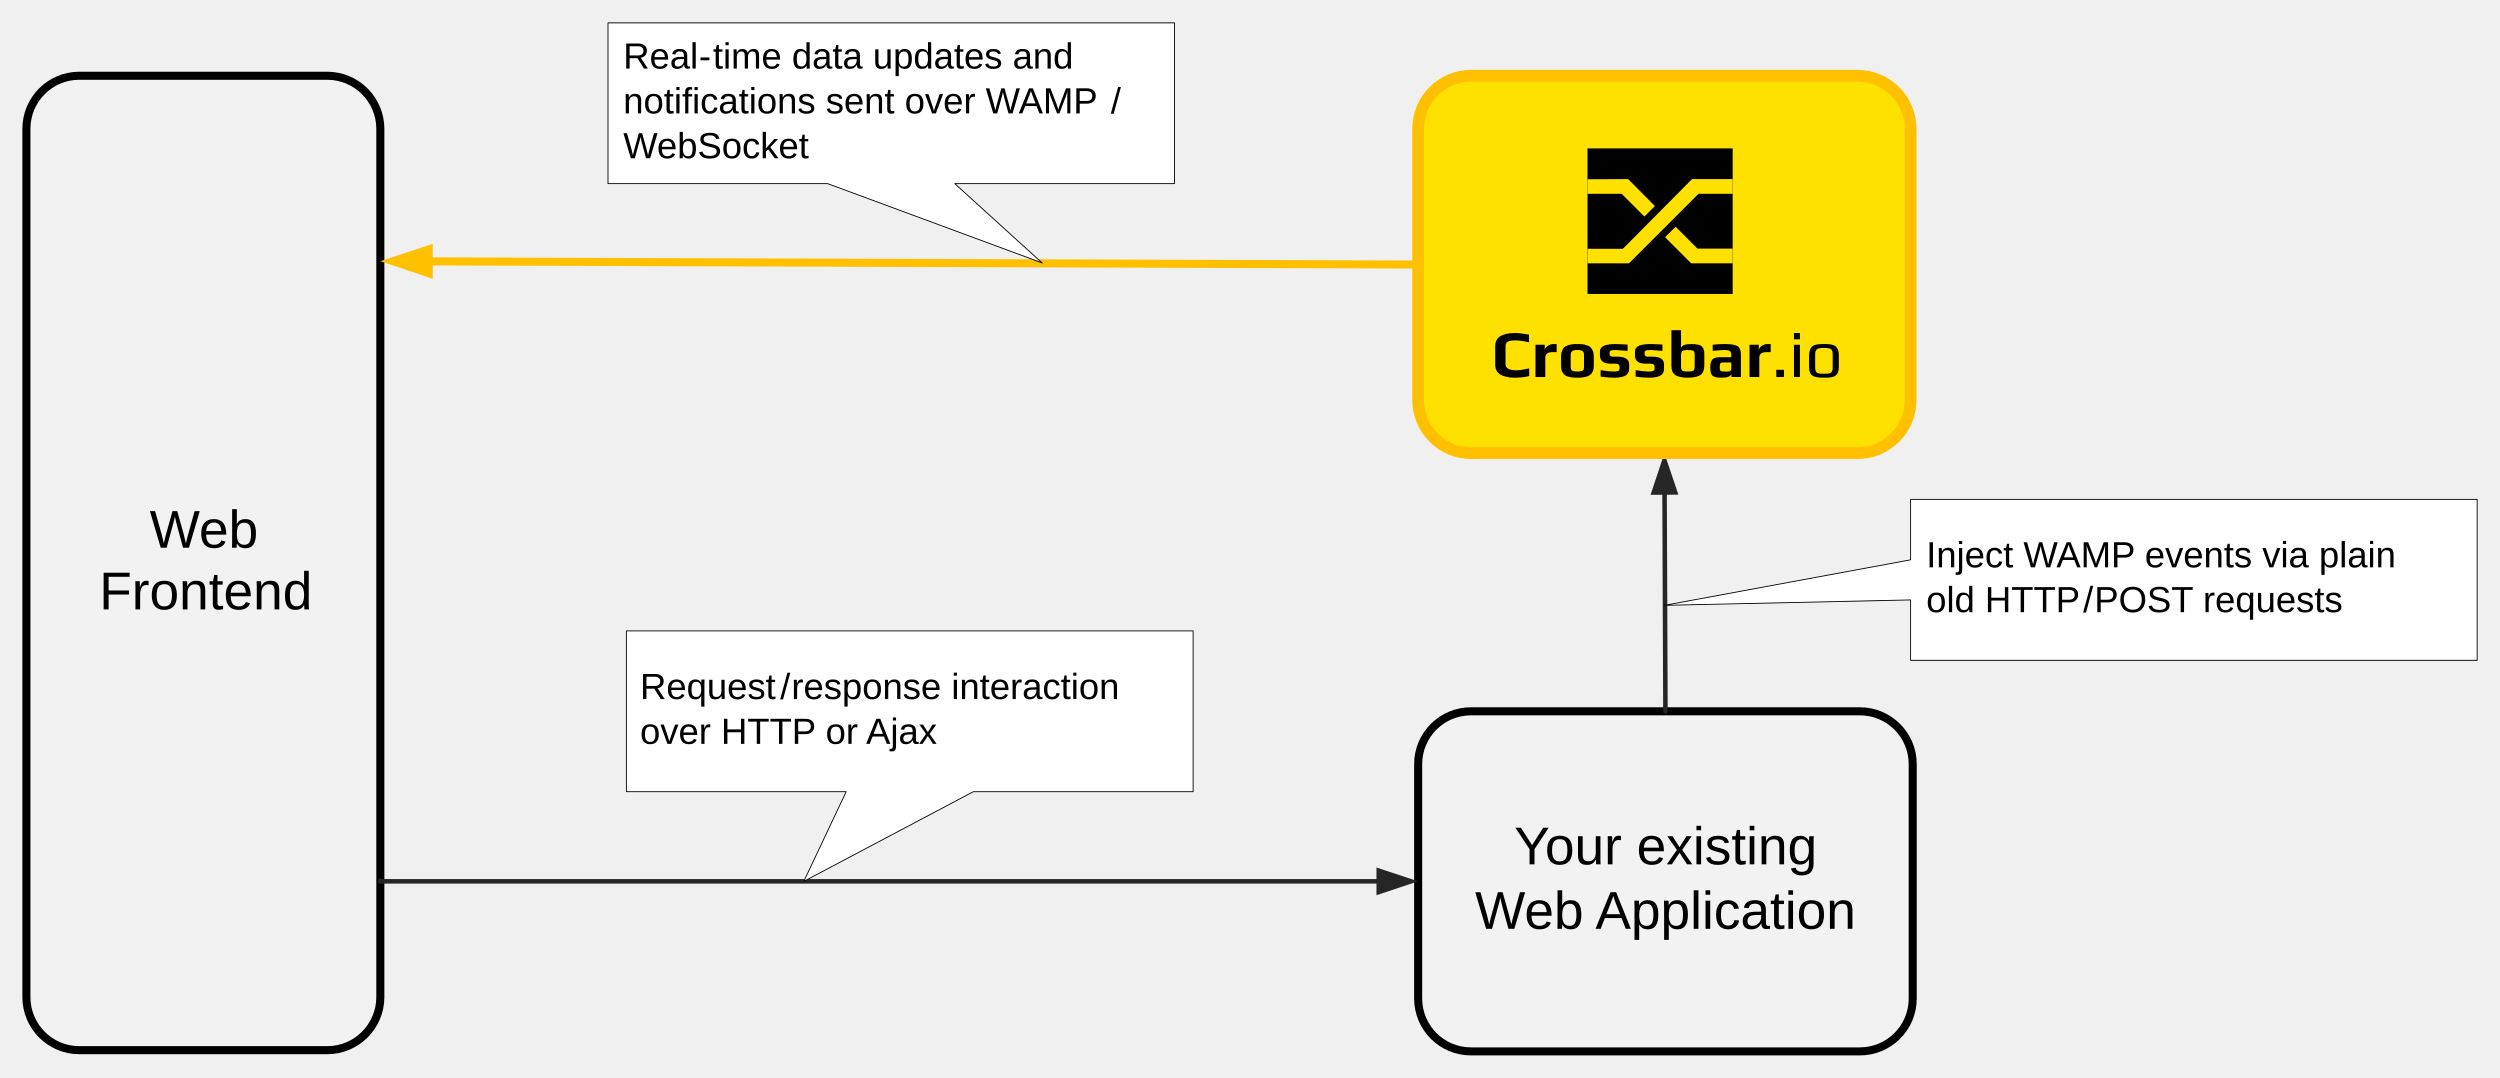
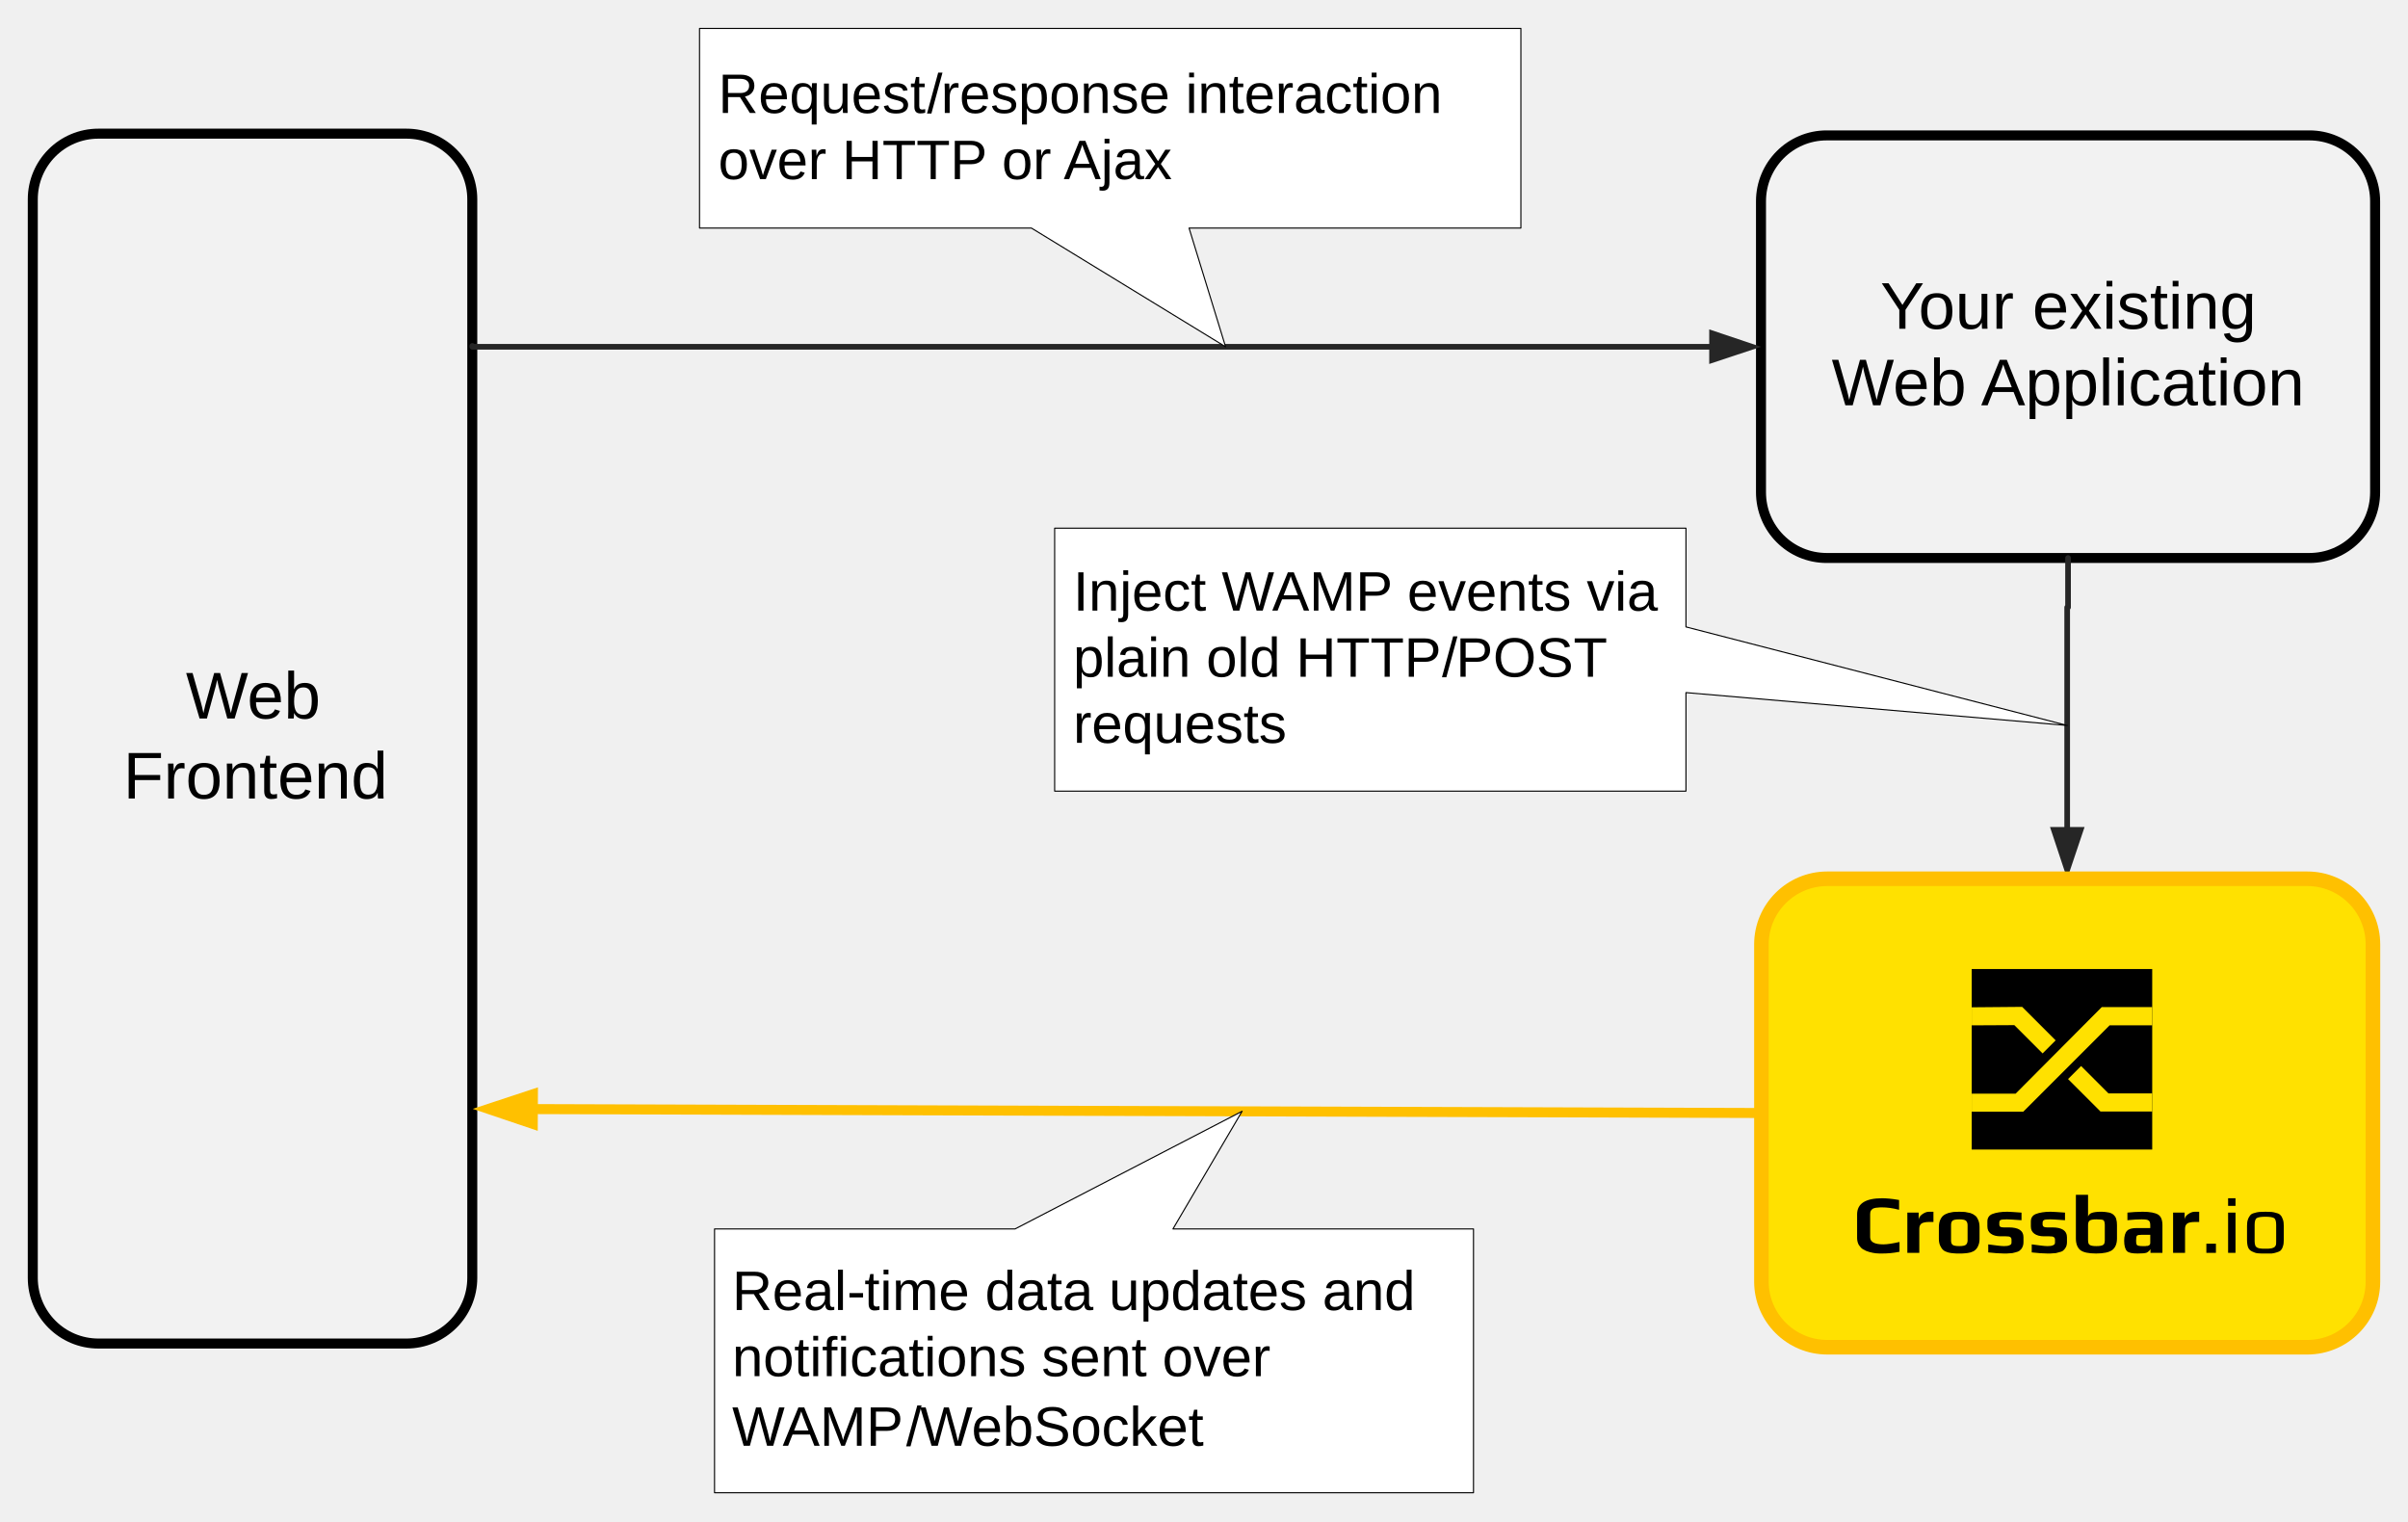
- <svg xmlns="http://www.w3.org/2000/svg" width="1115.876" height="481.094" id="svg2" version="1.1">
+ <svg xmlns="http://www.w3.org/2000/svg" width="865.562" height="546.72" id="svg2" version="1.1">
  <defs id="defs4" />
-   <g id="layer1" transform="translate(726.189,-208.0078)">
-     <g id="g3028" transform="translate(-718.1577,216.1022)">
-       <path id="path3030" d="m 822.103,461.197 c 13.054,0 23.607,-10.553 23.607,-23.607 l 0,0 0,-104.59 c 0,-13.054 -10.553,-23.607 -23.607,-23.607 l 0,0 -173.535,0 c -13.054,0 -23.607,10.553 -23.607,23.607 l 0,0 0,104.59 c 0,13.054 10.553,23.607 23.607,23.607 l 0,0 173.535,0 z" style="fill:#f2f2f2;fill-opacity:1;fill-rule:evenodd;stroke:none" />
-       <path id="path3032" d="m 822.103,461.197 c 13.054,0 23.607,-10.553 23.607,-23.607 l 0,0 0,-104.59 c 0,-13.054 -10.553,-23.607 -23.607,-23.607 l 0,0 -173.535,0 c -13.054,0 -23.607,10.553 -23.607,23.607 l 0,0 0,104.59 c 0,13.054 10.553,23.607 23.607,23.607 l 0,0 173.535,0 z" style="fill:none;stroke:#000000;stroke-width:3.596px;stroke-linecap:round;stroke-linejoin:round;stroke-opacity:1;stroke-dasharray:none" />
-       <text id="text3034" style="font-size:23.763px;font-style:normal;font-weight:normal;text-align:start;text-anchor:start;fill:#000000;font-family:Arial" y="377.712" x="667.875" xml:space="preserve">Your existing</text>
-       <text id="text3036" style="font-size:23.763px;font-style:normal;font-weight:normal;text-align:start;text-anchor:start;fill:#000000;font-family:Arial" y="406.479" x="650.366" xml:space="preserve">Web Application</text>
-       <path id="path3038" d="m 138.046,460.65 c 13.054,0 23.685,-10.631 23.685,-23.685 l 0,0 0,-387.562 c 0,-13.054 -10.631,-23.685 -23.685,-23.685 l 0,0 -110.687,0 c -13.054,0 -23.607,10.631 -23.607,23.685 l 0,0 0,387.562 c 0,13.054 10.553,23.685 23.607,23.685 l 0,0 110.687,0 z" style="fill:#f2f2f2;fill-opacity:1;fill-rule:evenodd;stroke:none" />
-       <path id="path3040" d="m 138.046,460.65 c 13.054,0 23.685,-10.631 23.685,-23.685 l 0,0 0,-387.562 c 0,-13.054 -10.631,-23.685 -23.685,-23.685 l 0,0 -110.687,0 c -13.054,0 -23.607,10.631 -23.607,23.685 l 0,0 0,387.562 c 0,13.054 10.553,23.685 23.607,23.685 l 0,0 110.687,0 z" style="fill:none;stroke:#000000;stroke-width:3.596px;stroke-linecap:round;stroke-linejoin:round;stroke-opacity:1;stroke-dasharray:none" />
-       <text id="text3042" style="font-size:23.763px;font-style:normal;font-weight:normal;text-align:start;text-anchor:start;fill:#000000;font-family:Arial" y="236.383" x="58.783" xml:space="preserve">Web </text>
-       <text id="text3044" style="font-size:23.763px;font-style:normal;font-weight:normal;text-align:start;text-anchor:start;fill:#000000;font-family:Arial" y="263.898" x="36.27" xml:space="preserve">Frontend</text>
-       <path id="path3046" d="m 607.92,385.295 -446.188,0 0,-0.313" style="fill:none;stroke:#262626;stroke-width:2.032px;stroke-linecap:round;stroke-linejoin:round;stroke-opacity:1;stroke-dasharray:none" />
-       <path id="path3048" d="m 606.356,379.119 18.604,6.175 -18.604,6.175 0,-12.351 z" style="fill:#262626;fill-opacity:1;fill-rule:evenodd;stroke:none" />
-       <path id="path3050" d="m 735.335,309.393 -0.391,-98.18" style="fill:none;stroke:#262626;stroke-width:2.032px;stroke-linecap:round;stroke-linejoin:round;stroke-opacity:1;stroke-dasharray:none" />
-       <path id="path3052" d="m 728.691,212.776 6.175,-18.604 6.254,18.526 -12.429,0.078 z" style="fill:#262626;fill-opacity:1;fill-rule:evenodd;stroke:none" />
-       <path id="path3054" d="m 821.087,194.172 c 13.054,0 23.685,-10.631 23.685,-23.685 l 0,0 0,-121.084 c 0,-13.054 -10.631,-23.685 -23.685,-23.685 l 0,0 -172.519,0 c -13.054,0 -23.607,10.631 -23.607,23.685 l 0,0 0,121.084 c 0,13.054 10.553,23.685 23.607,23.685 l 0,0 172.519,0 z" style="fill:#ffe100;fill-opacity:1;fill-rule:evenodd;stroke:none" />
-       <path id="path3056" d="m 821.087,194.172 c 13.054,0 23.685,-10.631 23.685,-23.685 l 0,0 0,-121.084 c 0,-13.054 -10.631,-23.685 -23.685,-23.685 l 0,0 -172.519,0 c -13.054,0 -23.607,10.631 -23.607,23.685 l 0,0 0,121.084 c 0,13.054 10.553,23.685 23.607,23.685 l 0,0 172.519,0 z" style="fill:none;stroke:#ffc000;stroke-width:5.237px;stroke-linecap:round;stroke-linejoin:round;stroke-opacity:1;stroke-dasharray:none" />
-       <path id="path3058" d="m 674.52,159.777 c -2.189,0.469 -4.221,0.704 -6.254,0.704 -0.782,0 -1.485,-0.078 -2.189,-0.078 -0.704,-0.078 -1.485,-0.234 -2.345,-0.469 -0.86,-0.235 -1.642,-0.547 -2.267,-0.938 -0.547,-0.391 -1.094,-0.938 -1.485,-1.642 -0.391,-0.704 -0.625,-1.563 -0.625,-2.501 l 0,-8.442 c 0,-3.908 2.97,-5.863 8.911,-5.863 1.485,0 3.518,0.235 6.175,0.704 l 0,3.439 c -2.345,-0.547 -4.377,-0.86 -6.097,-0.86 -0.625,0 -1.251,0.078 -1.642,0.078 -0.391,0.078 -0.86,0.156 -1.329,0.313 -0.469,0.156 -0.86,0.391 -1.016,0.782 -0.235,0.313 -0.391,0.782 -0.391,1.329 l 0,8.208 c 0,1.72 1.642,2.658 4.768,2.658 1.407,0 3.361,-0.313 5.785,-0.86 l 0,3.439 z" style="fill:#000000;fill-opacity:1;fill-rule:evenodd;stroke:none" />
-       <path id="path3060" d="m 686.792,149.068 -1.485,0 c -1.251,0 -2.111,0.156 -2.736,0.547 -0.547,0.391 -0.86,1.016 -0.86,1.876 l 0,8.677 -4.377,0 0,-14.383 4.143,0 0,2.501 c 0,-0.704 0.469,-1.329 1.251,-1.954 0.782,-0.547 1.642,-0.86 2.501,-0.86 l 1.563,0 0,3.596 z" style="fill:#000000;fill-opacity:1;fill-rule:evenodd;stroke:none" />
-       <path id="path3062" d="m 703.364,150.944 0,4.299 c 0,0.938 -0.156,1.72 -0.469,2.423 -0.313,0.625 -0.625,1.173 -1.094,1.485 -0.469,0.391 -1.016,0.704 -1.72,0.86 -0.704,0.234 -1.329,0.313 -1.954,0.391 -0.547,0.078 -1.251,0.078 -2.111,0.078 -0.782,0 -1.485,0 -2.111,-0.078 -0.547,-0.078 -1.251,-0.156 -1.954,-0.391 -0.704,-0.156 -1.251,-0.469 -1.72,-0.86 -0.391,-0.313 -0.782,-0.86 -1.094,-1.485 -0.235,-0.704 -0.391,-1.485 -0.391,-2.423 l 0,-4.299 c 0,-0.938 0.156,-1.798 0.469,-2.501 0.313,-0.704 0.625,-1.251 1.094,-1.642 0.469,-0.391 1.016,-0.625 1.72,-0.86 0.704,-0.235 1.407,-0.313 1.954,-0.391 0.547,-0.078 1.251,-0.078 2.032,-0.078 0.86,0 1.485,0 2.111,0.078 0.547,0.078 1.173,0.156 1.876,0.391 0.704,0.234 1.329,0.469 1.798,0.86 0.391,0.391 0.782,0.938 1.094,1.642 0.313,0.704 0.469,1.563 0.469,2.501 z m -4.377,4.768 0,-5.394 c 0,-0.782 -0.156,-1.329 -0.547,-1.642 -0.391,-0.391 -1.251,-0.547 -2.423,-0.547 -1.173,0 -1.954,0.156 -2.345,0.547 -0.391,0.313 -0.625,0.86 -0.625,1.642 l 0,5.394 c 0,0.782 0.235,1.329 0.625,1.563 0.391,0.313 1.173,0.469 2.345,0.469 1.251,0 2.032,-0.156 2.423,-0.469 0.391,-0.234 0.547,-0.782 0.547,-1.563 z" style="fill:#000000;fill-opacity:1;fill-rule:evenodd;stroke:none" />
-       <path id="path3064" d="m 719.154,154.54 0,1.798 c 0,0.782 -0.156,1.329 -0.391,1.876 -0.313,0.547 -0.625,0.938 -1.016,1.173 -0.469,0.313 -0.938,0.547 -1.642,0.704 -0.625,0.156 -1.251,0.234 -1.876,0.313 -0.625,0.078 -1.329,0.078 -2.111,0.078 -1.563,0 -3.439,-0.156 -5.706,-0.469 l 0,-2.892 c 2.814,0.469 4.69,0.625 5.785,0.625 0.86,0 1.485,-0.078 1.954,-0.235 0.469,-0.156 0.704,-0.469 0.704,-1.016 l 0,-0.86 c 0,-0.469 -0.156,-0.782 -0.391,-1.016 -0.234,-0.235 -0.782,-0.391 -1.642,-0.391 l -1.876,0 c -1.563,0 -2.736,-0.235 -3.518,-0.86 -0.86,-0.625 -1.329,-1.485 -1.329,-2.658 l 0,-1.798 c 0,-1.329 0.704,-2.189 1.876,-2.736 1.251,-0.469 3.049,-0.704 5.315,-0.704 0.938,0 2.658,0.078 5.159,0.235 l 0,2.814 c -3.127,-0.234 -4.846,-0.391 -5.237,-0.391 -1.251,0 -2.032,0.078 -2.345,0.313 -0.313,0.156 -0.469,0.469 -0.469,0.938 l 0,0.782 c 0,0.235 0.156,0.469 0.391,0.625 0.235,0.235 0.625,0.313 1.173,0.313 l 1.876,0 c 3.518,0 5.315,1.173 5.315,3.439 z" style="fill:#000000;fill-opacity:1;fill-rule:evenodd;stroke:none" />
-       <path id="path3066" d="m 734.71,154.54 0,1.798 c 0,0.782 -0.078,1.329 -0.391,1.876 -0.235,0.547 -0.547,0.938 -1.016,1.173 -0.391,0.313 -0.938,0.547 -1.563,0.704 -0.625,0.156 -1.251,0.234 -1.876,0.313 -0.625,0.078 -1.329,0.078 -2.111,0.078 -1.563,0 -3.518,-0.156 -5.706,-0.469 l 0,-2.892 c 2.736,0.469 4.69,0.625 5.706,0.625 0.86,0 1.563,-0.078 2.032,-0.235 0.469,-0.156 0.704,-0.469 0.704,-1.016 l 0,-0.86 c 0,-0.469 -0.156,-0.782 -0.391,-1.016 -0.234,-0.235 -0.86,-0.391 -1.72,-0.391 l -1.798,0 c -1.563,0 -2.736,-0.235 -3.596,-0.86 -0.782,-0.625 -1.251,-1.485 -1.251,-2.658 l 0,-1.798 c 0,-1.329 0.625,-2.189 1.876,-2.736 1.251,-0.469 3.049,-0.704 5.315,-0.704 0.938,0 2.658,0.078 5.081,0.235 l 0,2.814 c -3.049,-0.234 -4.768,-0.391 -5.159,-0.391 -1.251,0 -2.032,0.078 -2.345,0.313 -0.313,0.156 -0.469,0.469 -0.469,0.938 l 0,0.782 c 0,0.235 0.156,0.469 0.391,0.625 0.235,0.235 0.625,0.313 1.094,0.313 l 1.954,0 c 3.518,0 5.237,1.173 5.237,3.439 z" style="fill:#000000;fill-opacity:1;fill-rule:evenodd;stroke:none" />
-       <path id="path3068" d="m 752.689,150.319 0,4.768 c 0,1.954 -0.547,3.361 -1.72,4.143 -1.173,0.86 -3.127,1.251 -5.706,1.251 -2.736,0 -4.69,-0.469 -5.706,-1.329 -1.094,-0.86 -1.563,-2.189 -1.563,-4.065 l 0,-15.79 4.299,0 0,7.895 c 0.313,-0.625 0.782,-1.094 1.485,-1.329 0.704,-0.235 1.72,-0.391 3.205,-0.391 1.251,0 2.189,0.078 2.97,0.313 0.782,0.156 1.407,0.469 1.798,0.938 0.391,0.469 0.625,0.938 0.782,1.485 0.156,0.547 0.156,1.251 0.156,2.111 z m -4.299,5.315 0,-5.315 c 0,-0.938 -0.156,-1.563 -0.547,-1.798 -0.313,-0.234 -1.173,-0.391 -2.58,-0.391 -1.173,0 -2.032,0.156 -2.423,0.469 -0.313,0.313 -0.547,0.938 -0.547,1.72 l 0,5.315 c 0,0.86 0.234,1.407 0.547,1.72 0.391,0.235 1.251,0.391 2.501,0.391 1.251,0 2.032,-0.156 2.501,-0.391 0.313,-0.313 0.547,-0.86 0.547,-1.72 z" style="fill:#000000;fill-opacity:1;fill-rule:evenodd;stroke:none" />
-       <path id="path3070" d="m 769.026,160.168 -4.221,0 0,-1.329 c -0.313,0.625 -0.782,1.016 -1.407,1.251 -0.547,0.234 -1.642,0.391 -3.205,0.391 -1.954,0 -3.283,-0.313 -3.908,-0.938 -0.625,-0.547 -0.938,-1.798 -0.938,-3.674 0,-1.72 0.313,-2.892 1.016,-3.596 0.625,-0.625 1.798,-0.938 3.439,-0.938 l 4.925,0 0,-1.016 c 0,-0.86 -0.234,-1.407 -0.625,-1.72 -0.391,-0.313 -1.251,-0.469 -2.58,-0.469 -1.251,0 -2.892,0.156 -5.081,0.391 l 0,-2.736 c 1.642,-0.235 3.518,-0.313 5.55,-0.313 2.658,0 4.456,0.313 5.55,0.938 1.016,0.704 1.485,1.954 1.485,3.83 l 0,9.927 z m -4.299,-3.674 0,-2.814 -2.97,0 c -0.938,0 -1.563,0.078 -1.798,0.313 -0.235,0.235 -0.391,0.86 -0.391,1.798 0,0.938 0.156,1.485 0.391,1.642 0.235,0.235 0.86,0.313 1.876,0.313 0.547,0 0.86,0 1.094,0 0.235,0 0.547,0 0.782,-0.078 0.313,0 0.469,-0.078 0.625,-0.156 0.078,-0.156 0.156,-0.235 0.235,-0.391 0.078,-0.156 0.156,-0.391 0.156,-0.625 z" style="fill:#000000;fill-opacity:1;fill-rule:evenodd;stroke:none" />
-       <path id="path3072" d="m 782.315,149.068 -1.485,0 c -1.173,0 -2.111,0.156 -2.736,0.547 -0.547,0.391 -0.86,1.016 -0.86,1.876 l 0,8.677 -4.377,0 0,-14.383 4.143,0 0,2.501 c 0,-0.704 0.469,-1.329 1.251,-1.954 0.782,-0.547 1.642,-0.86 2.501,-0.86 l 1.563,0 0,3.596 z" style="fill:#000000;fill-opacity:1;fill-rule:evenodd;stroke:none" />
-       <path id="path3074" d="m 784.816,156.963 0,3.205 3.439,0 0,-3.205 -3.439,0 z" style="fill:#000000;fill-opacity:1;fill-rule:evenodd;stroke:none" />
-       <path id="path3076" d="m 795.369,143.362 -2.658,0 0,-2.814 2.658,0 0,2.814 z m 0,16.806 -2.658,0 0,-14.383 2.658,0 0,14.383 z" style="fill:#000000;fill-opacity:1;fill-rule:evenodd;stroke:none" />
-       <path id="path3078" d="m 812.723,150.632 0,5.003 c 0,0.86 -0.078,1.642 -0.313,2.267 -0.235,0.625 -0.469,1.094 -0.86,1.407 -0.313,0.313 -0.782,0.625 -1.407,0.782 -0.625,0.156 -1.251,0.313 -1.798,0.313 -0.547,0.078 -1.329,0.078 -2.267,0.078 -1.173,0 -2.111,-0.078 -2.736,-0.156 -0.704,-0.078 -1.329,-0.234 -2.032,-0.547 -0.625,-0.313 -1.094,-0.782 -1.407,-1.485 -0.313,-0.704 -0.469,-1.563 -0.469,-2.658 l 0,-5.003 c 0,-0.938 0.156,-1.798 0.391,-2.423 0.235,-0.625 0.469,-1.173 0.86,-1.485 0.313,-0.391 0.782,-0.625 1.407,-0.86 0.625,-0.156 1.173,-0.313 1.798,-0.313 0.469,-0.078 1.251,-0.078 2.189,-0.078 0.938,0 1.72,0 2.267,0.078 0.547,0 1.094,0.156 1.798,0.313 0.625,0.235 1.094,0.469 1.407,0.86 0.313,0.313 0.625,0.86 0.86,1.485 0.235,0.625 0.313,1.485 0.313,2.423 z m -2.736,5.394 0,-5.863 c 0,-1.329 -0.234,-2.111 -0.782,-2.423 -0.547,-0.391 -1.563,-0.547 -3.127,-0.547 -1.485,0 -2.58,0.156 -3.049,0.547 -0.547,0.313 -0.86,1.094 -0.86,2.423 l 0,5.863 c 0,0.625 0.078,1.094 0.235,1.485 0.156,0.391 0.391,0.704 0.782,0.86 0.391,0.156 0.782,0.235 1.173,0.313 0.391,0 0.938,0 1.72,0 0.782,0 1.407,0 1.798,0 0.391,-0.078 0.782,-0.156 1.094,-0.313 0.391,-0.156 0.704,-0.469 0.782,-0.86 0.156,-0.391 0.234,-0.86 0.234,-1.485 z" style="fill:#000000;fill-opacity:1;fill-rule:evenodd;stroke:none" />
-       <path id="path3080" d="m 700.55,58.158 0,64.958 64.802,0 0,-64.958 -64.802,0 z" style="fill:#000000;fill-opacity:1;fill-rule:evenodd;stroke:none" />
-       <path id="path3082" d="m 700.55,71.915 0,6.488 15.243,0 10.162,10.162 4.69,-4.69 -11.96,-12.038 -18.135,0.078 z" style="fill:#ffe100;fill-opacity:1;fill-rule:evenodd;stroke:none" />
-       <path id="path3084" d="m 739.869,93.099 -4.69,4.69 11.647,11.647 18.526,0 0,-6.566 -15.712,0 -9.771,-9.771 z" style="fill:#ffe100;fill-opacity:1;fill-rule:evenodd;stroke:none" />
-       <path id="path3086" d="m 747.217,71.837 -30.877,31.111 -15.79,0 0,6.488 18.526,0 31.033,-31.033 15.243,0 0,-6.566 -18.135,0 z" style="fill:#ffe100;fill-opacity:1;fill-rule:evenodd;stroke:none" />
-       <path id="path3088" d="M 183.15,108.577 624.961,109.984" style="fill:none;stroke:#ffc000;stroke-width:3.596px;stroke-linecap:round;stroke-linejoin:round;stroke-opacity:1;stroke-dasharray:none" />
-       <path id="path3090" d="m 185.104,116.315 -23.373,-7.817 23.373,-7.739 0,15.556 z" style="fill:#ffc000;fill-opacity:1;fill-rule:evenodd;stroke:none" />
-       <path id="path3092" d="m 263.351,29.001 0,-26.89 252.877,0 0,71.759 -98.102,0 39.006,35.411 -95.757,-35.411 -98.024,0 0,-44.869 z" style="fill:#ffffff;fill-opacity:1;fill-rule:evenodd;stroke:none" />
-       <path id="path3094" d="m 263.351,29.001 0,-26.89 252.877,0 0,71.759 -98.102,0 39.006,35.411 -95.757,-35.411 -98.024,0 0,-44.869 z" style="fill:none;stroke:#000000;stroke-width:0.391px;stroke-linecap:round;stroke-linejoin:round;stroke-opacity:1;stroke-dasharray:none" />
-       <text id="text3096" style="font-size:16.259px;font-style:normal;font-weight:normal;text-align:start;text-anchor:start;fill:#000000;font-family:Arial" y="22.513" x="270.152" xml:space="preserve">Real</text>
-       <text id="text3098" style="font-size:16.259px;font-style:normal;font-weight:normal;text-align:start;text-anchor:start;fill:#000000;font-family:Arial" y="22.513" x="303.921" xml:space="preserve">-</text>
-       <text id="text3100" style="font-size:16.259px;font-style:normal;font-weight:normal;text-align:start;text-anchor:start;fill:#000000;font-family:Arial" y="22.513" x="310.174" xml:space="preserve">time data updates and </text>
-       <text id="text3102" style="font-size:16.259px;font-style:normal;font-weight:normal;text-align:start;text-anchor:start;fill:#000000;font-family:Arial" y="42.524" x="270.152" xml:space="preserve">notifications sent over WAMP</text>
-       <text id="text3104" style="font-size:16.259px;font-style:normal;font-weight:normal;text-align:start;text-anchor:start;fill:#000000;font-family:Arial" y="42.524" x="487.774" xml:space="preserve">/</text>
-       <text id="text3106" style="font-size:16.259px;font-style:normal;font-weight:normal;text-align:start;text-anchor:start;fill:#000000;font-family:Arial" y="62.535" x="270.152" xml:space="preserve">WebSocket</text>
-       <path id="path3108" d="m 271.559,300.403 0,-26.89 252.955,0 0,71.759 -98.102,0 -75.668,40.023 18.917,-40.023 -98.102,0 0,-44.869 z" style="fill:#ffffff;fill-opacity:1;fill-rule:evenodd;stroke:none" />
-       <path id="path3110" d="m 271.559,300.403 0,-26.89 252.955,0 0,71.759 -98.102,0 -75.668,40.023 18.917,-40.023 -98.102,0 0,-44.869 z" style="fill:none;stroke:#000000;stroke-width:0.391px;stroke-linecap:round;stroke-linejoin:round;stroke-opacity:1;stroke-dasharray:none" />
-       <text id="text3112" style="font-size:16.259px;font-style:normal;font-weight:normal;text-align:start;text-anchor:start;fill:#000000;font-family:Arial" y="303.921" x="277.656" xml:space="preserve">Request</text>
-       <text id="text3114" style="font-size:16.259px;font-style:normal;font-weight:normal;text-align:start;text-anchor:start;fill:#000000;font-family:Arial" y="303.921" x="340.191" xml:space="preserve">/</text>
-       <text id="text3116" style="font-size:16.259px;font-style:normal;font-weight:normal;text-align:start;text-anchor:start;fill:#000000;font-family:Arial" y="303.921" x="345.194" xml:space="preserve">response interaction </text>
-       <text id="text3118" style="font-size:16.259px;font-style:normal;font-weight:normal;text-align:start;text-anchor:start;fill:#000000;font-family:Arial" y="323.932" x="277.656" xml:space="preserve">over HTTP or Ajax</text>
-       <path id="path3120" d="m 844.772,241.777 0,-26.968 252.877,0 0,71.837 -252.877,0 0,-26.968 -109.906,2.423 109.906,-20.324 z" style="fill:#ffffff;fill-opacity:1;fill-rule:evenodd;stroke:none" />
-       <path id="path3122" d="m 844.772,241.777 0,-26.968 252.877,0 0,71.837 -252.877,0 0,-26.968 -109.906,2.423 109.906,-20.324 z" style="fill:none;stroke:#000000;stroke-width:0.391px;stroke-linecap:round;stroke-linejoin:round;stroke-opacity:1;stroke-dasharray:none" />
-       <text id="text3124" style="font-size:16.259px;font-style:normal;font-weight:normal;text-align:start;text-anchor:start;fill:#000000;font-family:Arial" y="245.138" x="851.729" xml:space="preserve">Inject WAMP events via plain </text>
-       <text id="text3126" style="font-size:16.259px;font-style:normal;font-weight:normal;text-align:start;text-anchor:start;fill:#000000;font-family:Arial" y="265.149" x="851.729" xml:space="preserve">old HTTP</text>
-       <text id="text3128" style="font-size:16.259px;font-style:normal;font-weight:normal;text-align:start;text-anchor:start;fill:#000000;font-family:Arial" y="265.149" x="921.768" xml:space="preserve">/</text>
-       <text id="text3130" style="font-size:16.259px;font-style:normal;font-weight:normal;text-align:start;text-anchor:start;fill:#000000;font-family:Arial" y="265.149" x="926.771" xml:space="preserve">POST requests</text>
+   <g id="layer1" transform="translate(525.6051,-102.5942)">
+     <g id="g3038" transform="translate(-517.5738,110.6886)">
+       <path id="path3040" d="m 822.103,192.452 c 13.054,0 23.607,-10.553 23.607,-23.607 l 0,0 0,-104.59 c 0,-13.054 -10.553,-23.685 -23.607,-23.685 l 0,0 -173.535,0 c -13.054,0 -23.607,10.631 -23.607,23.685 l 0,0 0,104.59 c 0,13.054 10.553,23.607 23.607,23.607 l 0,0 173.535,0 z" style="fill:#f2f2f2;fill-opacity:1;fill-rule:evenodd;stroke:none" />
+       <path id="path3042" d="m 822.103,192.452 c 13.054,0 23.607,-10.553 23.607,-23.607 l 0,0 0,-104.59 c 0,-13.054 -10.553,-23.685 -23.607,-23.685 l 0,0 -173.535,0 c -13.054,0 -23.607,10.631 -23.607,23.685 l 0,0 0,104.59 c 0,13.054 10.553,23.607 23.607,23.607 l 0,0 173.535,0 z" style="fill:none;stroke:#000000;stroke-width:3.596px;stroke-linecap:round;stroke-linejoin:round;stroke-opacity:1;stroke-dasharray:none" />
+       <text id="text3044" style="font-size:23.763px;font-style:normal;font-weight:normal;text-align:start;text-anchor:start;fill:#000000;font-family:Arial" y="110.062" x="667.875" xml:space="preserve">Your existing</text>
+       <text id="text3046" style="font-size:23.763px;font-style:normal;font-weight:normal;text-align:start;text-anchor:start;fill:#000000;font-family:Arial" y="137.577" x="650.366" xml:space="preserve">Web Application</text>
+       <path id="path3048" d="m 138.046,474.798 c 13.054,0 23.685,-10.553 23.685,-23.607 l 0,0 0,-387.64 c 0,-13.054 -10.631,-23.607 -23.685,-23.607 l 0,0 -110.687,0 c -13.054,0 -23.607,10.553 -23.607,23.607 l 0,0 0,387.64 c 0,13.054 10.553,23.607 23.607,23.607 l 0,0 110.687,0 z" style="fill:#f2f2f2;fill-opacity:1;fill-rule:evenodd;stroke:none" />
+       <path id="path3050" d="m 138.046,474.798 c 13.054,0 23.685,-10.553 23.685,-23.607 l 0,0 0,-387.64 c 0,-13.054 -10.631,-23.607 -23.685,-23.607 l 0,0 -110.687,0 c -13.054,0 -23.607,10.553 -23.607,23.607 l 0,0 0,387.64 c 0,13.054 10.553,23.607 23.607,23.607 l 0,0 110.687,0 z" style="fill:none;stroke:#000000;stroke-width:3.596px;stroke-linecap:round;stroke-linejoin:round;stroke-opacity:1;stroke-dasharray:none" />
+       <text id="text3052" style="font-size:23.763px;font-style:normal;font-weight:normal;text-align:start;text-anchor:start;fill:#000000;font-family:Arial" y="250.141" x="58.783" xml:space="preserve">Web </text>
+       <text id="text3054" style="font-size:23.763px;font-style:normal;font-weight:normal;text-align:start;text-anchor:start;fill:#000000;font-family:Arial" y="278.907" x="36.27" xml:space="preserve">Frontend</text>
+       <path id="path3056" d="m 607.92,116.55 -446.188,0 0,-0.313" style="fill:none;stroke:#262626;stroke-width:2.032px;stroke-linecap:round;stroke-linejoin:round;stroke-opacity:1;stroke-dasharray:none" />
+       <path id="path3058" d="m 606.356,110.296 18.604,6.254 -18.604,6.175 0,-12.429 z" style="fill:#262626;fill-opacity:1;fill-rule:evenodd;stroke:none" />
+       <path id="path3060" d="m 735.335,192.452 0,17.744 -0.313,0 0,80.514" style="fill:none;stroke:#262626;stroke-width:2.032px;stroke-linecap:round;stroke-linejoin:round;stroke-opacity:1;stroke-dasharray:none" />
+       <path id="path3062" d="m 741.276,289.147 -6.254,18.604 -6.175,-18.604 12.429,0 z" style="fill:#262626;fill-opacity:1;fill-rule:evenodd;stroke:none" />
+       <path id="path3064" d="m 821.321,476.127 c 13.054,0 23.607,-10.553 23.607,-23.607 l 0,0 0,-121.162 c 0,-13.054 -10.553,-23.607 -23.607,-23.607 l 0,0 -172.519,0 c -13.054,0 -23.685,10.553 -23.685,23.607 l 0,0 0,121.162 c 0,13.054 10.631,23.607 23.685,23.607 l 0,0 172.519,0 z" style="fill:#ffe100;fill-opacity:1;fill-rule:evenodd;stroke:none" />
+       <path id="path3066" d="m 821.321,476.127 c 13.054,0 23.607,-10.553 23.607,-23.607 l 0,0 0,-121.162 c 0,-13.054 -10.553,-23.607 -23.607,-23.607 l 0,0 -172.519,0 c -13.054,0 -23.685,10.553 -23.685,23.607 l 0,0 0,121.162 c 0,13.054 10.631,23.607 23.685,23.607 l 0,0 172.519,0 z" style="fill:none;stroke:#ffc000;stroke-width:5.237px;stroke-linecap:round;stroke-linejoin:round;stroke-opacity:1;stroke-dasharray:none" />
+       <path id="path3068" d="m 674.754,441.811 c -2.189,0.469 -4.299,0.625 -6.254,0.625 -0.782,0 -1.563,0 -2.267,-0.078 -0.704,-0.078 -1.485,-0.235 -2.345,-0.469 -0.86,-0.235 -1.563,-0.547 -2.189,-0.938 -0.625,-0.313 -1.094,-0.938 -1.563,-1.563 -0.391,-0.704 -0.625,-1.563 -0.625,-2.501 l 0,-8.52 c 0,-3.83 2.97,-5.785 8.989,-5.785 1.407,0 3.518,0.156 6.097,0.625 l 0,3.518 c -2.345,-0.625 -4.377,-0.86 -6.019,-0.86 -0.704,0 -1.251,0 -1.72,0.078 -0.391,0 -0.86,0.078 -1.329,0.235 -0.469,0.156 -0.782,0.469 -1.016,0.782 -0.235,0.391 -0.313,0.782 -0.313,1.329 l 0,8.286 c 0,1.72 1.563,2.58 4.768,2.58 1.407,0 3.283,-0.313 5.785,-0.86 l 0,3.518 z" style="fill:#000000;fill-opacity:1;fill-rule:evenodd;stroke:none" />
+       <path id="path3070" d="m 686.949,431.102 -1.485,0 c -1.173,0 -2.032,0.156 -2.658,0.469 -0.625,0.391 -0.938,1.016 -0.938,1.954 l 0,8.677 -4.299,0 0,-14.461 4.065,0 0,2.58 c 0.078,-0.704 0.469,-1.407 1.251,-1.954 0.86,-0.625 1.642,-0.938 2.501,-0.938 l 1.563,0 0,3.674 z" style="fill:#000000;fill-opacity:1;fill-rule:evenodd;stroke:none" />
+       <path id="path3072" d="m 703.52,432.978 0,4.221 c 0,0.938 -0.156,1.72 -0.469,2.423 -0.235,0.625 -0.625,1.173 -1.094,1.563 -0.391,0.391 -0.938,0.625 -1.642,0.86 -0.782,0.156 -1.407,0.313 -1.954,0.313 -0.625,0.078 -1.329,0.078 -2.111,0.078 -0.86,0 -1.563,0 -2.111,-0.078 -0.625,0 -1.251,-0.156 -1.954,-0.313 -0.704,-0.235 -1.329,-0.469 -1.72,-0.86 -0.469,-0.391 -0.782,-0.938 -1.094,-1.563 -0.313,-0.704 -0.469,-1.485 -0.469,-2.423 l 0,-4.221 c 0,-1.016 0.156,-1.876 0.469,-2.58 0.313,-0.704 0.704,-1.251 1.094,-1.563 0.469,-0.391 1.094,-0.704 1.798,-0.938 0.704,-0.156 1.329,-0.313 1.876,-0.391 0.625,0 1.251,-0.078 2.111,-0.078 0.782,0 1.485,0.078 2.032,0.078 0.547,0.078 1.251,0.235 1.954,0.391 0.704,0.234 1.251,0.547 1.72,0.938 0.469,0.313 0.782,0.86 1.094,1.563 0.313,0.704 0.469,1.563 0.469,2.58 z m -4.299,4.768 0,-5.472 c 0,-0.782 -0.235,-1.329 -0.625,-1.642 -0.391,-0.313 -1.173,-0.469 -2.345,-0.469 -1.251,0 -2.032,0.156 -2.423,0.469 -0.391,0.313 -0.547,0.86 -0.547,1.642 l 0,5.472 c 0,0.704 0.156,1.251 0.547,1.563 0.391,0.313 1.173,0.469 2.423,0.469 1.173,0 1.954,-0.156 2.345,-0.469 0.391,-0.313 0.625,-0.86 0.625,-1.563 z" style="fill:#000000;fill-opacity:1;fill-rule:evenodd;stroke:none" />
+       <path id="path3074" d="m 719.311,436.574 0,1.798 c 0,0.704 -0.156,1.329 -0.391,1.798 -0.234,0.547 -0.625,0.938 -1.016,1.251 -0.391,0.313 -0.938,0.469 -1.563,0.625 -0.704,0.234 -1.329,0.313 -1.954,0.313 -0.547,0.078 -1.251,0.078 -2.111,0.078 -1.563,0 -3.439,-0.156 -5.628,-0.391 l 0,-2.892 c 2.736,0.391 4.612,0.625 5.706,0.625 0.86,0 1.485,-0.078 1.954,-0.313 0.469,-0.156 0.704,-0.469 0.704,-0.938 l 0,-0.938 c 0,-0.469 -0.078,-0.782 -0.391,-1.016 -0.235,-0.235 -0.782,-0.313 -1.642,-0.313 l -1.876,0 c -1.485,0 -2.658,-0.313 -3.518,-0.938 -0.86,-0.625 -1.251,-1.485 -1.251,-2.658 l 0,-1.72 c 0,-1.329 0.625,-2.267 1.876,-2.736 1.251,-0.469 2.97,-0.782 5.315,-0.782 0.938,0 2.658,0.156 5.081,0.313 l 0,2.736 c -3.127,-0.234 -4.846,-0.313 -5.237,-0.313 -1.173,0 -1.954,0.078 -2.267,0.234 -0.313,0.156 -0.469,0.469 -0.469,0.938 l 0,0.782 c 0,0.235 0.078,0.469 0.313,0.704 0.313,0.156 0.625,0.235 1.173,0.235 l 1.876,0 c 3.596,0 5.315,1.173 5.315,3.518 z" style="fill:#000000;fill-opacity:1;fill-rule:evenodd;stroke:none" />
+       <path id="path3076" d="m 734.944,436.574 0,1.798 c 0,0.704 -0.156,1.329 -0.391,1.798 -0.313,0.547 -0.625,0.938 -1.016,1.251 -0.391,0.313 -0.938,0.469 -1.642,0.625 -0.625,0.234 -1.251,0.313 -1.876,0.313 -0.547,0.078 -1.251,0.078 -2.111,0.078 -1.563,0 -3.439,-0.156 -5.628,-0.391 l 0,-2.892 c 2.736,0.391 4.612,0.625 5.706,0.625 0.86,0 1.485,-0.078 1.954,-0.313 0.469,-0.156 0.704,-0.469 0.704,-0.938 l 0,-0.938 c 0,-0.469 -0.078,-0.782 -0.391,-1.016 -0.235,-0.235 -0.782,-0.313 -1.642,-0.313 l -1.876,0 c -1.485,0 -2.658,-0.313 -3.518,-0.938 -0.86,-0.625 -1.251,-1.485 -1.251,-2.658 l 0,-1.72 c 0,-1.329 0.625,-2.267 1.876,-2.736 1.251,-0.469 2.97,-0.782 5.237,-0.782 1.016,0 2.658,0.156 5.159,0.313 l 0,2.736 c -3.127,-0.234 -4.846,-0.313 -5.237,-0.313 -1.251,0 -1.954,0.078 -2.267,0.234 -0.313,0.156 -0.547,0.469 -0.547,0.938 l 0,0.782 c 0,0.235 0.156,0.469 0.391,0.704 0.313,0.156 0.625,0.235 1.173,0.235 l 1.876,0 c 3.518,0 5.315,1.173 5.315,3.518 z" style="fill:#000000;fill-opacity:1;fill-rule:evenodd;stroke:none" />
+       <path id="path3078" d="m 752.923,432.274 0,4.768 c 0,1.954 -0.625,3.361 -1.798,4.221 -1.173,0.782 -3.049,1.173 -5.706,1.173 -2.736,0 -4.612,-0.391 -5.706,-1.251 -1.016,-0.86 -1.563,-2.267 -1.563,-4.143 l 0,-15.712 4.377,0 0,7.817 c 0.235,-0.625 0.704,-1.094 1.407,-1.329 0.704,-0.235 1.798,-0.391 3.205,-0.391 1.251,0 2.267,0.156 3.049,0.313 0.782,0.235 1.329,0.547 1.72,1.016 0.391,0.391 0.704,0.938 0.782,1.485 0.156,0.469 0.234,1.173 0.234,2.032 z m -4.377,5.315 0,-5.315 c 0,-0.938 -0.156,-1.485 -0.469,-1.798 -0.391,-0.234 -1.251,-0.313 -2.58,-0.313 -1.251,0 -2.032,0.156 -2.423,0.469 -0.391,0.313 -0.547,0.86 -0.547,1.642 l 0,5.315 c 0,0.86 0.156,1.485 0.547,1.72 0.391,0.313 1.173,0.469 2.423,0.469 1.251,0 2.111,-0.156 2.501,-0.469 0.391,-0.234 0.547,-0.86 0.547,-1.72 z" style="fill:#000000;fill-opacity:1;fill-rule:evenodd;stroke:none" />
+       <path id="path3080" d="m 769.261,442.202 -4.299,0 0,-1.329 c -0.313,0.547 -0.782,0.938 -1.329,1.251 -0.625,0.235 -1.72,0.313 -3.283,0.313 -1.954,0 -3.205,-0.235 -3.83,-0.86 -0.625,-0.625 -1.016,-1.876 -1.016,-3.752 0,-1.642 0.391,-2.892 1.016,-3.518 0.625,-0.704 1.798,-1.016 3.518,-1.016 l 4.846,0 0,-1.016 c 0,-0.86 -0.156,-1.407 -0.625,-1.72 -0.391,-0.313 -1.251,-0.391 -2.501,-0.391 -1.251,0 -2.97,0.078 -5.081,0.313 l 0,-2.736 c 1.642,-0.156 3.439,-0.313 5.472,-0.313 2.658,0 4.534,0.391 5.55,1.016 1.016,0.625 1.563,1.876 1.563,3.83 l 0,9.927 z m -4.377,-3.752 0,-2.736 -2.97,0 c -0.938,0 -1.563,0.078 -1.798,0.313 -0.235,0.234 -0.313,0.782 -0.313,1.72 0,0.938 0.078,1.485 0.391,1.72 0.234,0.156 0.86,0.313 1.876,0.313 0.469,0 0.86,0 1.094,0 0.234,-0.078 0.469,-0.078 0.782,-0.078 0.234,-0.078 0.469,-0.156 0.547,-0.235 0.156,-0.078 0.234,-0.235 0.313,-0.391 0.078,-0.156 0.078,-0.313 0.078,-0.625 z" style="fill:#000000;fill-opacity:1;fill-rule:evenodd;stroke:none" />
+       <path id="path3082" d="m 782.471,431.102 -1.485,0 c -1.173,0 -2.111,0.156 -2.658,0.469 -0.625,0.391 -0.938,1.016 -0.938,1.954 l 0,8.677 -4.299,0 0,-14.461 4.143,0 0,2.58 c 0,-0.704 0.391,-1.407 1.173,-1.954 0.86,-0.625 1.642,-0.938 2.501,-0.938 l 1.563,0 0,3.674 z" style="fill:#000000;fill-opacity:1;fill-rule:evenodd;stroke:none" />
+       <path id="path3084" d="m 785.051,438.919 0,3.283 3.439,0 0,-3.283 -3.439,0 z" style="fill:#000000;fill-opacity:1;fill-rule:evenodd;stroke:none" />
+       <path id="path3086" d="m 795.525,425.317 -2.658,0 0,-2.736 2.658,0 0,2.736 z m 0,16.884 -2.658,0 0,-14.461 2.658,0 0,14.461 z" style="fill:#000000;fill-opacity:1;fill-rule:evenodd;stroke:none" />
+       <path id="path3088" d="m 812.879,432.587 0,5.003 c 0,0.938 -0.078,1.642 -0.313,2.267 -0.156,0.625 -0.469,1.094 -0.782,1.485 -0.391,0.313 -0.86,0.547 -1.485,0.704 -0.625,0.234 -1.173,0.313 -1.798,0.391 -0.547,0 -1.329,0 -2.189,0 -1.251,0 -2.189,0 -2.814,-0.078 -0.704,-0.078 -1.329,-0.313 -1.954,-0.625 -0.704,-0.313 -1.173,-0.782 -1.485,-1.485 -0.235,-0.625 -0.391,-1.563 -0.391,-2.658 l 0,-5.003 c 0,-0.938 0.078,-1.72 0.313,-2.345 0.234,-0.704 0.547,-1.173 0.86,-1.563 0.313,-0.391 0.782,-0.625 1.407,-0.782 0.625,-0.235 1.251,-0.313 1.798,-0.391 0.547,0 1.251,-0.078 2.267,-0.078 0.938,0 1.642,0.078 2.189,0.078 0.547,0.078 1.173,0.156 1.798,0.391 0.625,0.156 1.094,0.391 1.407,0.782 0.391,0.391 0.625,0.86 0.86,1.563 0.234,0.625 0.313,1.407 0.313,2.345 z m -2.736,5.394 0,-5.785 c 0,-1.329 -0.235,-2.189 -0.782,-2.501 -0.547,-0.313 -1.563,-0.469 -3.049,-0.469 -1.563,0 -2.58,0.156 -3.127,0.469 -0.547,0.313 -0.782,1.173 -0.782,2.501 l 0,5.785 c 0,0.625 0.078,1.173 0.234,1.563 0.078,0.313 0.391,0.625 0.704,0.782 0.391,0.156 0.782,0.313 1.173,0.313 0.391,0.078 1.016,0.078 1.798,0.078 0.704,0 1.329,0 1.72,-0.078 0.391,0 0.782,-0.156 1.173,-0.313 0.391,-0.156 0.625,-0.469 0.782,-0.782 0.156,-0.391 0.156,-0.938 0.156,-1.563 z" style="fill:#000000;fill-opacity:1;fill-rule:evenodd;stroke:none" />
+       <path id="path3090" d="m 700.706,340.191 0,64.88 64.88,0 0,-64.88 -64.88,0 z" style="fill:#000000;fill-opacity:1;fill-rule:evenodd;stroke:none" />
+       <path id="path3092" d="m 700.706,353.949 0,6.488 15.321,-0.078 10.162,10.162 4.69,-4.69 -12.038,-12.038 -18.135,0.156 z" style="fill:#ffe100;fill-opacity:1;fill-rule:evenodd;stroke:none" />
+       <path id="path3094" d="m 740.025,375.055 -4.69,4.69 11.647,11.647 18.604,0 0,-6.488 -15.712,0 -9.849,-9.849 z" style="fill:#ffe100;fill-opacity:1;fill-rule:evenodd;stroke:none" />
+       <path id="path3096" d="m 747.451,353.871 -30.955,31.111 -15.79,0 0,6.488 18.526,0 31.033,-31.033 15.321,0 0,-6.566 -18.135,0 z" style="fill:#ffe100;fill-opacity:1;fill-rule:evenodd;stroke:none" />
+       <path id="path3098" d="m 183.306,390.532 441.811,1.407" style="fill:none;stroke:#ffc000;stroke-width:3.596px;stroke-linecap:round;stroke-linejoin:round;stroke-opacity:1;stroke-dasharray:none" />
+       <path id="path3100" d="m 185.26,398.349 -23.373,-7.895 23.451,-7.739 -0.078,15.634 z" style="fill:#ffc000;fill-opacity:1;fill-rule:evenodd;stroke:none" />
+       <path id="path3102" d="m 248.812,469.17 0,-35.567 108.029,0 81.608,-42.289 -24.858,42.289 108.029,0 0,94.819 -272.81,0 0,-59.252 z" style="fill:#ffffff;fill-opacity:1;fill-rule:evenodd;stroke:none" />
+       <path id="path3104" d="m 248.812,469.17 0,-35.567 108.029,0 81.608,-42.289 -24.858,42.289 108.029,0 0,94.819 -272.81,0 0,-59.252 z" style="fill:none;stroke:#000000;stroke-width:0.391px;stroke-linecap:round;stroke-linejoin:round;stroke-opacity:1;stroke-dasharray:none" />
+       <text id="text3106" style="font-size:20.011px;font-style:normal;font-weight:normal;text-align:start;text-anchor:start;fill:#000000;font-family:Arial" y="462.76" x="255.143" xml:space="preserve">Real</text>
+       <text id="text3108" style="font-size:20.011px;font-style:normal;font-weight:normal;text-align:start;text-anchor:start;fill:#000000;font-family:Arial" y="462.76" x="296.417" xml:space="preserve">-</text>
+       <text id="text3110" style="font-size:20.011px;font-style:normal;font-weight:normal;text-align:start;text-anchor:start;fill:#000000;font-family:Arial" y="462.76" x="302.67" xml:space="preserve">time data updates and </text>
+       <text id="text3112" style="font-size:20.011px;font-style:normal;font-weight:normal;text-align:start;text-anchor:start;fill:#000000;font-family:Arial" y="486.524" x="255.143" xml:space="preserve">notifications sent over </text>
+       <text id="text3114" style="font-size:20.011px;font-style:normal;font-weight:normal;text-align:start;text-anchor:start;fill:#000000;font-family:Arial" y="511.538" x="255.143" xml:space="preserve">WAMP</text>
+       <text id="text3116" style="font-size:20.011px;font-style:normal;font-weight:normal;text-align:start;text-anchor:start;fill:#000000;font-family:Arial" y="511.538" x="317.679" xml:space="preserve">/</text>
+       <text id="text3118" style="font-size:20.011px;font-style:normal;font-weight:normal;text-align:start;text-anchor:start;fill:#000000;font-family:Arial" y="511.538" x="322.681" xml:space="preserve">WebSocket</text>
+       <path id="path3120" d="m 243.418,29.001 0,-26.89 295.244,0 0,71.759 -119.286,0 13.132,42.68 -69.805,-42.68 -119.286,0 0,-44.869 z" style="fill:#ffffff;fill-opacity:1;fill-rule:evenodd;stroke:none" />
+       <path id="path3122" d="m 243.418,29.001 0,-26.89 295.244,0 0,71.759 -119.286,0 13.132,42.68 -69.805,-42.68 -119.286,0 0,-44.869 z" style="fill:none;stroke:#000000;stroke-width:0.391px;stroke-linecap:round;stroke-linejoin:round;stroke-opacity:1;stroke-dasharray:none" />
+       <text id="text3124" style="font-size:20.011px;font-style:normal;font-weight:normal;text-align:start;text-anchor:start;fill:#000000;font-family:Arial" y="32.518" x="250.141" xml:space="preserve">Request</text>
+       <text id="text3126" style="font-size:20.011px;font-style:normal;font-weight:normal;text-align:start;text-anchor:start;fill:#000000;font-family:Arial" y="32.518" x="325.183" xml:space="preserve">/</text>
+       <text id="text3128" style="font-size:20.011px;font-style:normal;font-weight:normal;text-align:start;text-anchor:start;fill:#000000;font-family:Arial" y="32.518" x="330.186" xml:space="preserve">response interaction </text>
+       <text id="text3130" style="font-size:20.011px;font-style:normal;font-weight:normal;text-align:start;text-anchor:start;fill:#000000;font-family:Arial" y="56.282" x="250.141" xml:space="preserve">over HTTP or Ajax</text>
+       <path id="path3132" d="m 371.068,217.231 0,-35.489 226.924,0 0,35.489 137.03,35.411 -137.03,-11.804 0,35.411 -226.924,0 0,-59.018 z" style="fill:#ffffff;fill-opacity:1;fill-rule:evenodd;stroke:none" />
+       <path id="path3134" d="m 371.068,217.231 0,-35.489 226.924,0 0,35.489 137.03,35.411 -137.03,-11.804 0,35.411 -226.924,0 0,-59.018 z" style="fill:none;stroke:#000000;stroke-width:0.391px;stroke-linecap:round;stroke-linejoin:round;stroke-opacity:1;stroke-dasharray:none" />
+       <text id="text3136" style="font-size:20.011px;font-style:normal;font-weight:normal;text-align:start;text-anchor:start;fill:#000000;font-family:Arial" y="211.369" x="377.712" xml:space="preserve">Inject WAMP events via </text>
+       <text id="text3138" style="font-size:20.011px;font-style:normal;font-weight:normal;text-align:start;text-anchor:start;fill:#000000;font-family:Arial" y="235.132" x="377.712" xml:space="preserve">plain old HTTP</text>
+       <text id="text3140" style="font-size:20.011px;font-style:normal;font-weight:normal;text-align:start;text-anchor:start;fill:#000000;font-family:Arial" y="235.132" x="510.287" xml:space="preserve">/</text>
+       <text id="text3142" style="font-size:20.011px;font-style:normal;font-weight:normal;text-align:start;text-anchor:start;fill:#000000;font-family:Arial" y="235.132" x="515.29" xml:space="preserve">POST </text>
+       <text id="text3144" style="font-size:20.011px;font-style:normal;font-weight:normal;text-align:start;text-anchor:start;fill:#000000;font-family:Arial" y="258.896" x="377.712" xml:space="preserve">requests</text>
    </g>
  </g>
</svg>
